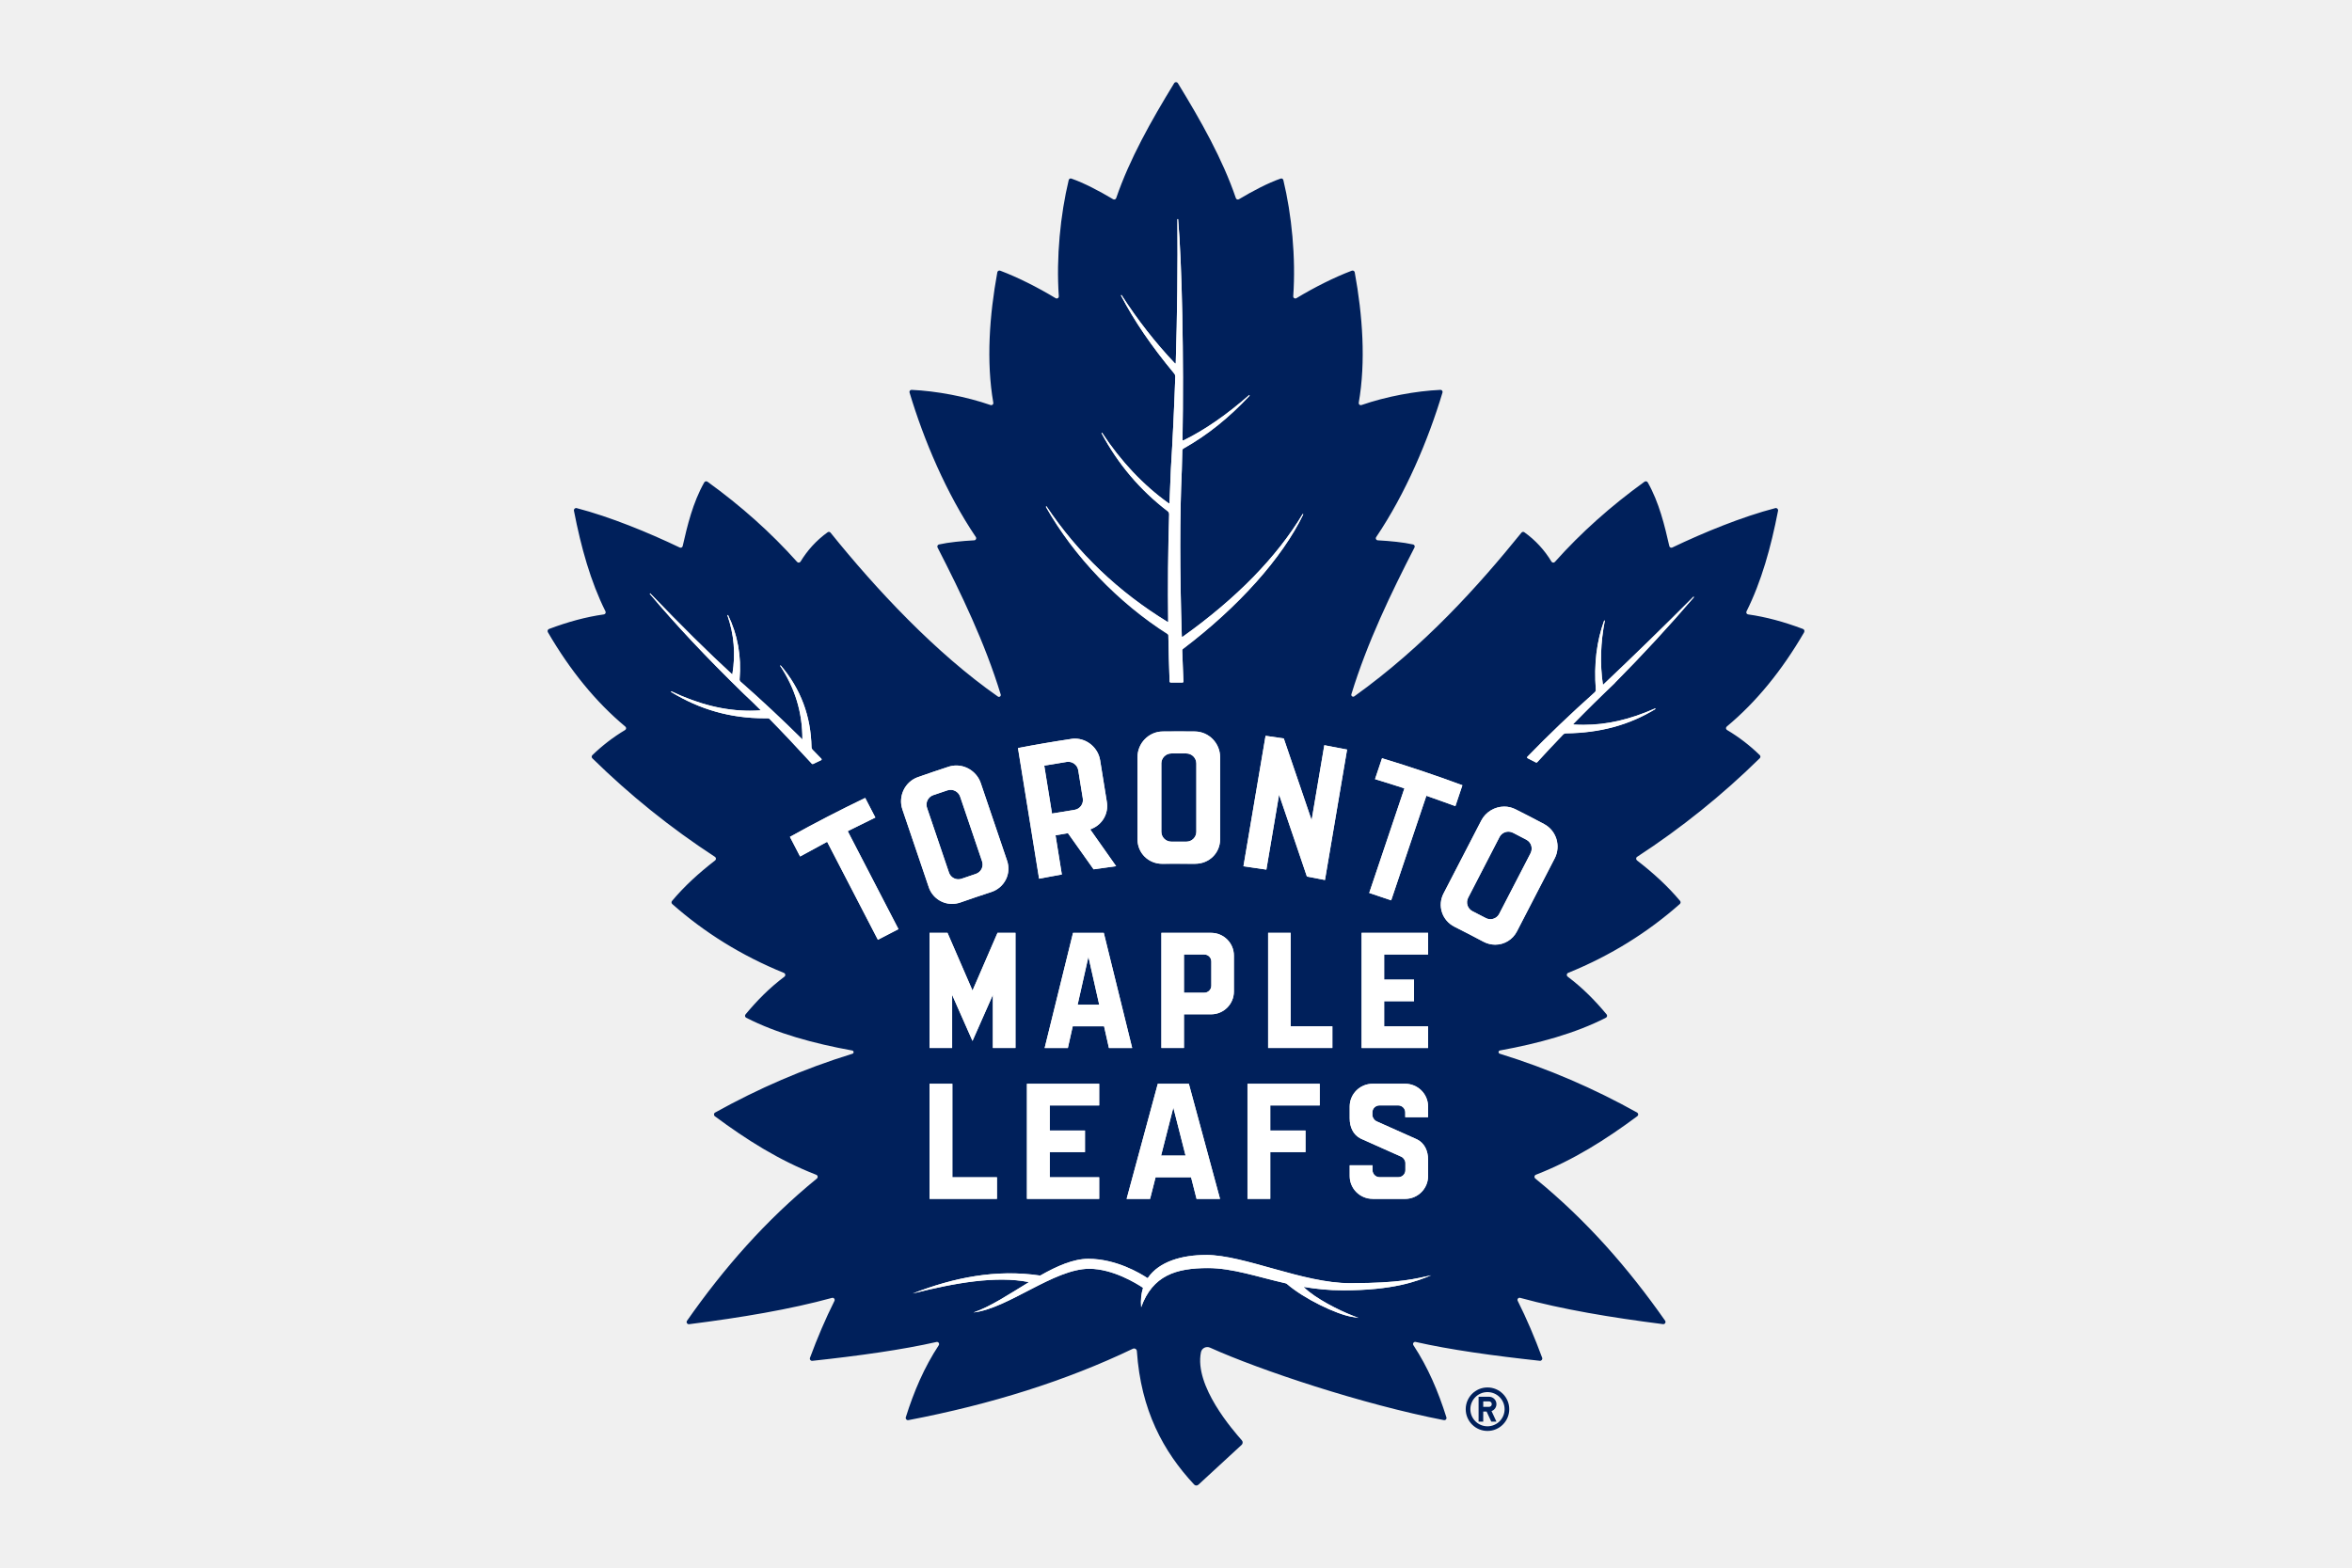
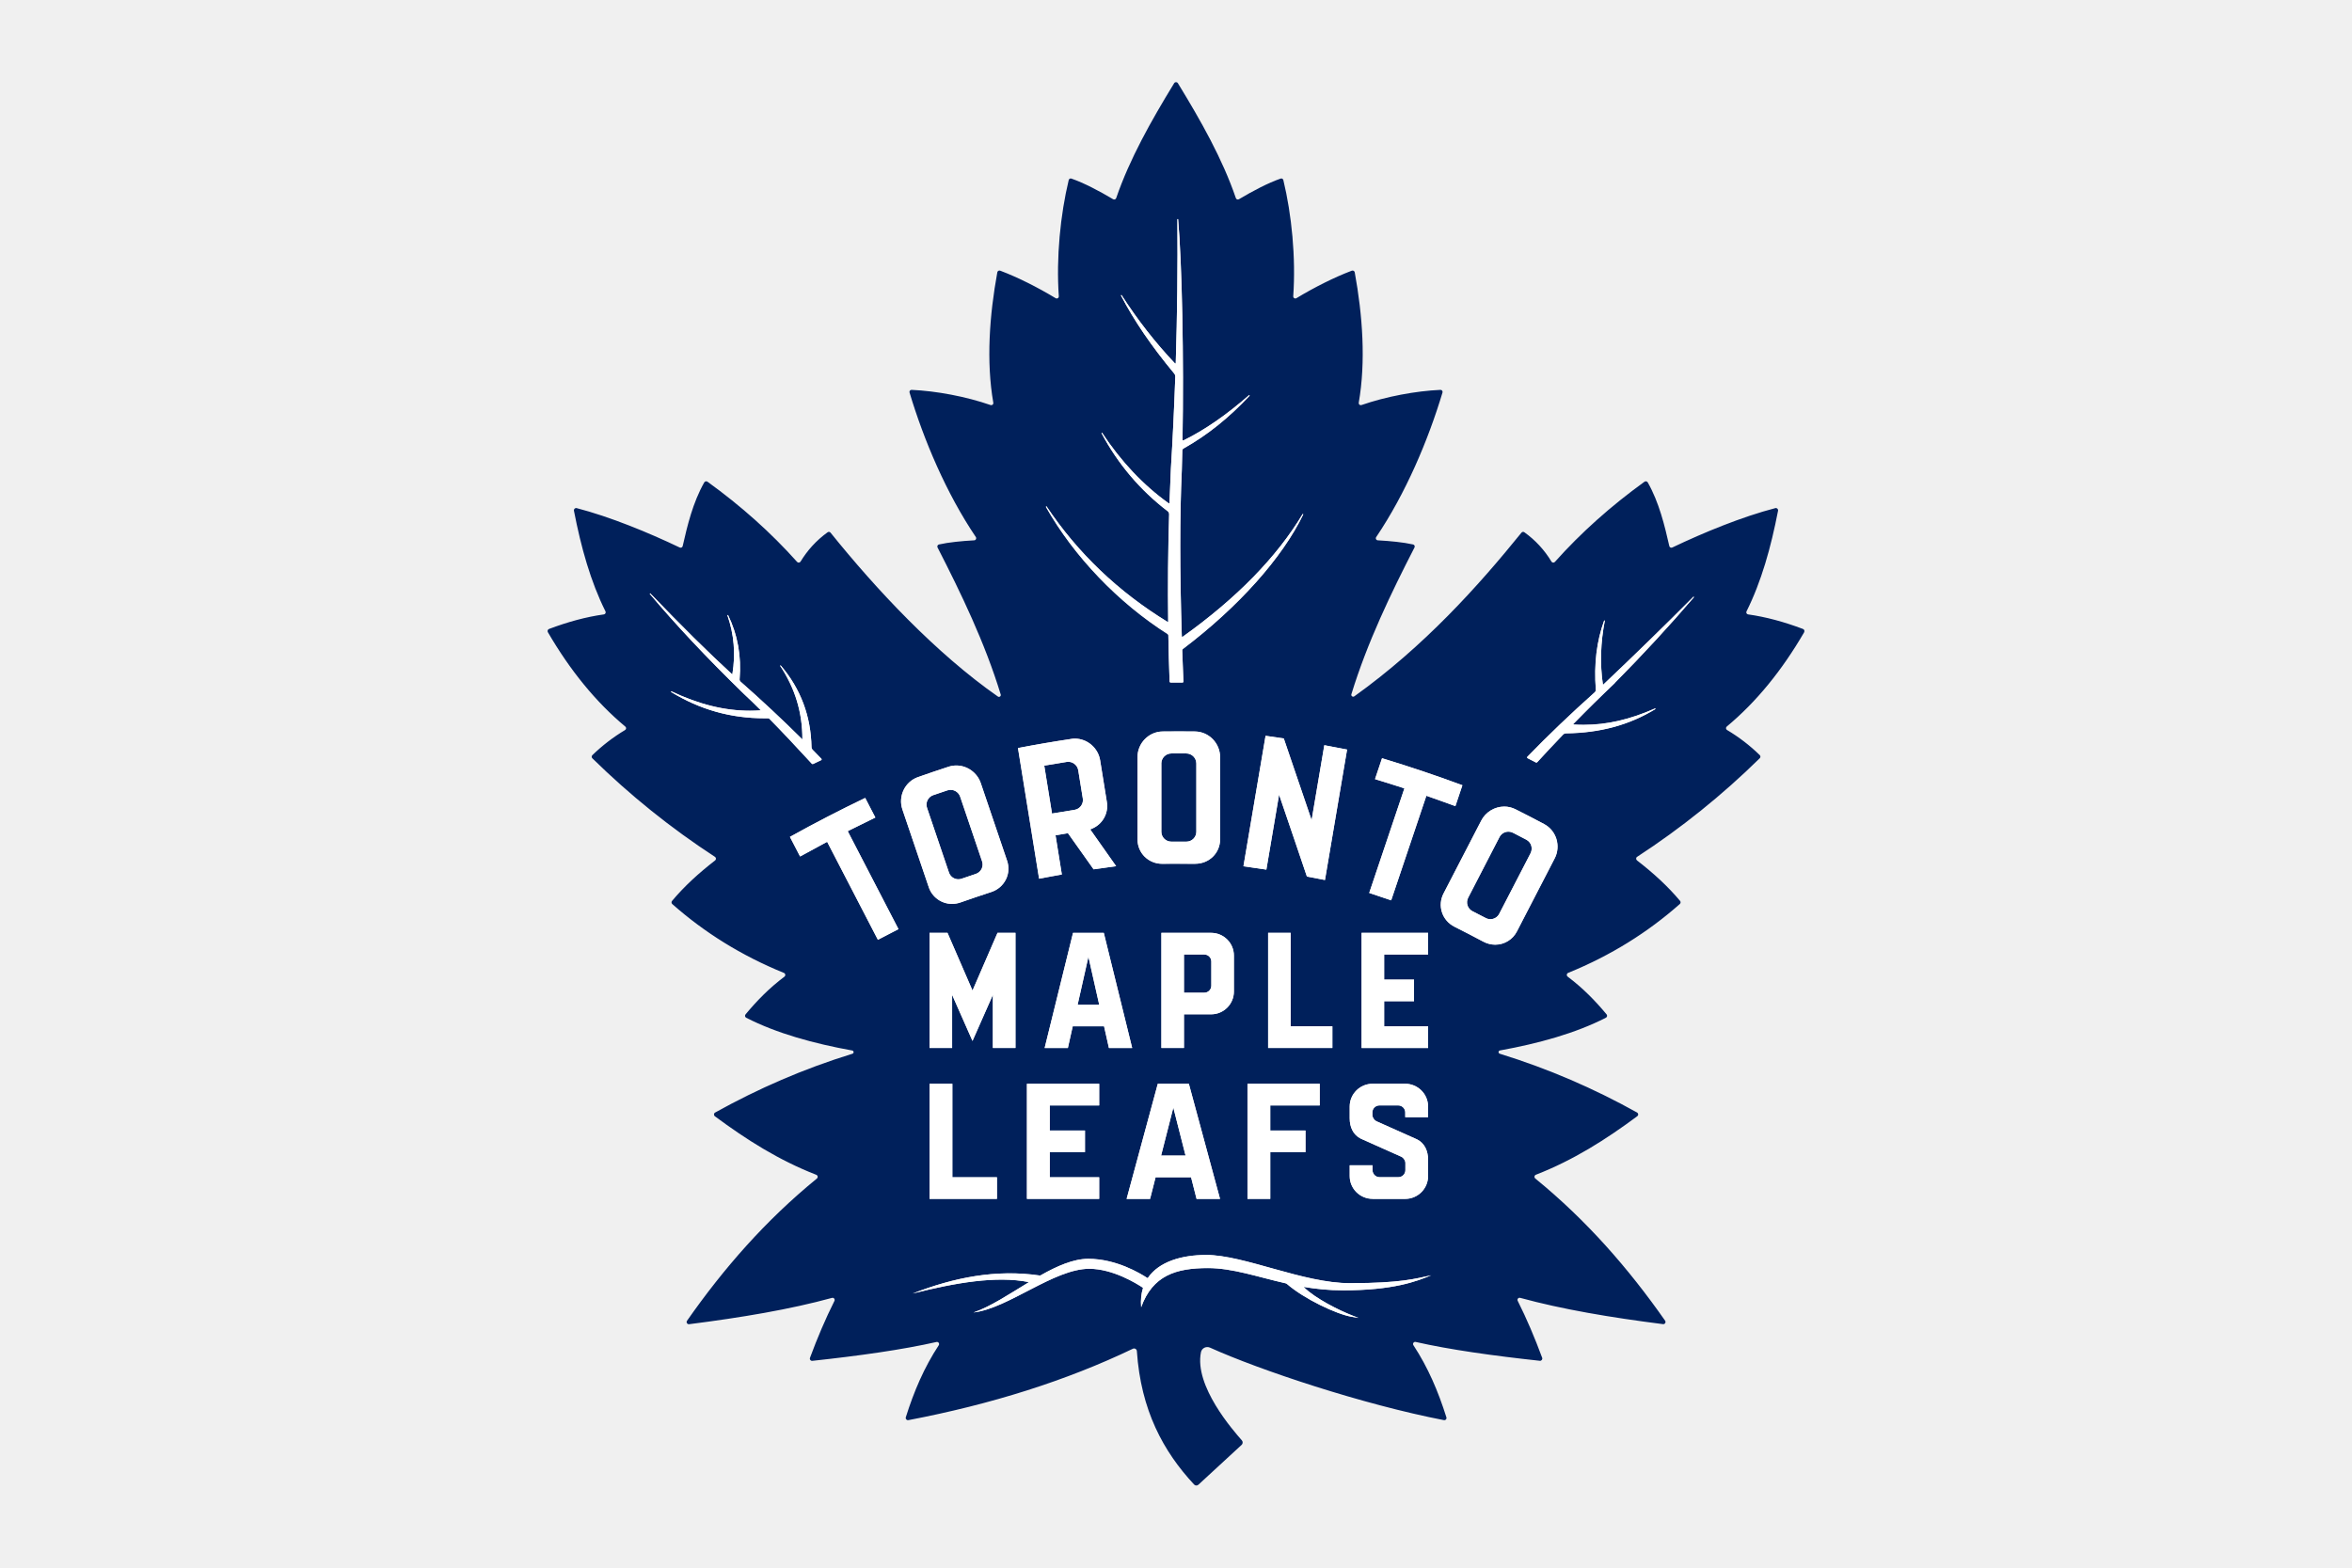
<svg xmlns="http://www.w3.org/2000/svg" viewBox="0 0 960 640">
  <path fill="#00205b" d="M491.56 389.67h-8.312v15.596h8.312a2.866 2.866 0 0 0 2.859-2.858v-9.88a2.866 2.866 0 0 0-2.859-2.857M430.105 332.007c2.818-.49 5.657-.96 8.476-1.388a3.92 3.92 0 0 0 2.655-1.633 4 4 0 0 0 .715-3.021l-1.859-11.512c-.347-2.184-2.451-3.756-4.677-3.41q-4.259.675-8.517 1.41l-.694.122 3.166 19.555.715-.123zM478.101 343.6h6.127c2.246 0 4.064-1.815 4.064-4.04v-27.862c0-2.246-1.838-4.103-4.085-4.103h-6.127c-2.246 0-4.084 1.857-4.084 4.103v27.862c0 2.225 1.817 4.04 4.084 4.04zM478.917 452.19l-5.003 19.576h9.987zM439.847 410.164h8.803l-4.412-19.575zM622.986 342.785c-1.818-.94-3.615-1.878-5.433-2.817a4.16 4.16 0 0 0-1.859-.45 4.1 4.1 0 0 0-3.655 2.226l-12.786 24.759a4.1 4.1 0 0 0-.265 3.103c.327 1.04 1.062 1.877 2.022 2.388 1.817.918 3.615 1.857 5.432 2.796.593.306 1.246.47 1.9.47 1.511 0 2.9-.837 3.594-2.184l12.806-24.76c1.042-2 .266-4.47-1.736-5.511z" />
  <path fill="#00205b" d="M736.377 258.096a.925.925 0 0 0-.469-1.327c-7.72-2.898-15.012-4.898-22.385-5.94-.592-.081-.939-.714-.653-1.245 6.045-12.104 9.946-26.025 12.867-41.09.122-.652-.47-1.223-1.103-1.06-13.582 3.53-29.124 9.9-42.073 16.085a.852.852 0 0 1-1.205-.572c-1.899-8.37-4.166-17.82-8.802-26.005-.266-.47-.899-.592-1.328-.285-13.684 9.899-25.917 20.779-36.578 32.74a.875.875 0 0 1-1.41-.143 40 40 0 0 0-11.049-11.961.867.867 0 0 0-1.184.163c-17.565 21.718-39.683 46.396-68.236 66.828-.592.429-1.409-.163-1.184-.857 6.474-21.187 16.237-41.375 25.754-59.908.265-.511 0-1.123-.572-1.246-4.003-.898-9.334-1.408-14.399-1.694a.84.84 0 0 1-.653-1.327c12.029-17.82 21.22-39.517 27.061-59.01.164-.551-.265-1.123-.837-1.082-10.049.449-22.201 2.715-32.249 6.205a.842.842 0 0 1-1.103-.94c2.941-16.838 1.573-35.74-1.634-53.253a.887.887 0 0 0-1.164-.674c-7.087 2.674-15.236 6.757-22.629 11.227a.86.86 0 0 1-1.307-.796c1.102-15.84-.634-33.353-4.044-47.437a.84.84 0 0 0-1.083-.592c-5.167 1.796-11.233 4.98-17.033 8.43-.49.285-1.103.06-1.266-.47-5.453-15.962-14.215-31.475-23.651-46.886a.9.9 0 0 0-1.532 0c-9.435 15.411-18.177 30.945-23.65 46.886a.865.865 0 0 1-1.266.47c-5.801-3.45-11.867-6.634-17.034-8.43a.84.84 0 0 0-1.082.592c-3.391 14.104-5.147 31.597-4.044 47.437a.855.855 0 0 1-1.307.796c-7.394-4.47-15.522-8.553-22.63-11.227a.876.876 0 0 0-1.164.674c-3.206 17.513-4.575 36.394-1.634 53.254a.84.84 0 0 1-1.102.939c-10.049-3.49-22.201-5.756-32.249-6.205-.572-.02-1.021.53-.838 1.082 5.841 19.493 15.032 41.19 27.062 59.01.367.552 0 1.307-.654 1.327-5.065.286-10.396.796-14.399 1.694a.862.862 0 0 0-.571 1.246c9.517 18.574 19.3 38.782 25.774 60.01.204.674-.572 1.245-1.144.837-25.284-17.676-49.547-43.6-68.317-66.91a.867.867 0 0 0-1.184-.163c-4.718 3.388-8.292 7.45-11.049 11.96-.307.512-1.021.593-1.41.144-10.661-11.941-22.874-22.841-36.578-32.74-.429-.307-1.062-.184-1.328.285-4.636 8.186-6.903 17.636-8.802 26.005a.847.847 0 0 1-1.205.572c-12.928-6.185-28.491-12.554-42.073-16.085-.633-.163-1.225.408-1.103 1.06 2.921 15.065 6.822 28.986 12.867 41.09a.863.863 0 0 1-.653 1.246c-7.373 1.04-14.665 3.04-22.385 5.939a.925.925 0 0 0-.469 1.327c9.088 15.615 19.565 28.495 31.615 38.538a.85.85 0 0 1-.122 1.408 73 73 0 0 0-13.337 10.247.887.887 0 0 0 0 1.286 323 323 0 0 0 50.038 40.23.898.898 0 0 1 .061 1.47c-6.678 5.165-12.54 10.513-17.585 16.535a.92.92 0 0 0 .103 1.265c13.112 11.594 28.123 21.004 45.565 28.107.653.265.755 1.123.204 1.55-6.209 4.655-11.233 9.82-15.869 15.392-.368.449-.225 1.123.286 1.368 12.458 6.388 27.572 10.532 43.257 13.369.715.123.776 1.123.082 1.327-20.036 6.185-38.417 14.207-56.043 24.004-.572.306-.613 1.123-.102 1.51 12.908 9.574 26.081 17.943 41.399 23.903a.9.9 0 0 1 .245 1.53c-20.934 17.065-38.049 36.68-52.999 58.052-.45.633.081 1.51.857 1.408 21.343-2.714 41.195-6.041 58.31-10.736.735-.204 1.327.55 1 1.225-3.655 7.307-6.964 15.084-9.987 23.249a.924.924 0 0 0 .96 1.224c19.239-2.082 36.722-4.531 50.671-7.695.776-.184 1.369.674.919 1.347-5.902 8.98-10.089 18.718-13.438 29.393-.205.653.367 1.286 1.041 1.164 33.72-6.43 64.416-16.085 91.641-29.148a1.142 1.142 0 0 1 1.634.959c1.634 24.168 10.804 40.987 23.364 54.479.47.51 1.246.53 1.757.06l17.625-16.246a1.32 1.32 0 0 0 .102-1.858c-3.492-3.98-19.524-22.167-16.686-36.006.348-1.654 2.165-2.531 3.697-1.837 20.322 9.185 62.415 23.208 95.48 29.597a.888.888 0 0 0 1.001-1.143c-3.37-10.696-7.536-20.433-13.459-29.434-.449-.674.143-1.531.919-1.347 13.949 3.163 31.432 5.613 50.671 7.695.674.082 1.185-.592.96-1.225-3.023-8.165-6.311-15.941-9.987-23.25-.347-.672.265-1.407 1.001-1.224 17.115 4.695 36.966 8.022 58.309 10.737.776.102 1.307-.776.858-1.408-14.95-21.351-32.065-40.987-53-58.052a.894.894 0 0 1 .246-1.53c15.317-5.961 28.49-14.33 41.398-23.903a.898.898 0 0 0-.102-1.51c-17.605-9.798-36.007-17.8-56.042-24.004-.695-.225-.633-1.205.081-1.327 15.686-2.837 30.799-6.981 43.258-13.37a.89.89 0 0 0 .265-1.367c-4.636-5.573-9.681-10.737-15.869-15.391a.892.892 0 0 1 .204-1.551c17.442-7.104 32.453-16.513 45.565-28.107a.92.92 0 0 0 .102-1.266c-5.044-6.021-10.906-11.37-17.584-16.533-.49-.388-.47-1.143.061-1.47a322 322 0 0 0 50.038-40.232.89.89 0 0 0 0-1.286 71.2 71.2 0 0 0-13.337-10.246.852.852 0 0 1-.122-1.41c12.07-10.041 22.547-22.921 31.615-38.536zm-163.838 63.542a599 599 0 0 0-11.314-3.552l2.859-8.532a567 567 0 0 1 32.8 11.023l-2.859 8.532a559 559 0 0 0-11.172-4.001l-.674-.224-14.358 42.68a750 750 0 0 0-8.965-3.02l14.357-42.681zm-16.788 59.194h27.143v8.839h-17.932v10.246h12.193v8.839h-12.193v10.246h17.932v8.839h-27.143zm-4.861 94.915h9.314v2c0 1.572 1.286 2.858 2.879 2.858h7.639c1.593 0 2.9-1.286 2.9-2.857v-2.92c0-1.061-.756-2.102-1.552-2.53-.225-.123-16.686-7.451-16.686-7.451-3.146-1.592-4.494-4.776-4.494-8.267v-4.837c0-5.123 4.208-9.287 9.375-9.287H573.5c5.188 0 9.375 4.164 9.375 9.287v4.368h-9.313v-1.96c0-1.571-1.287-2.857-2.88-2.857h-7.639c-1.593 0-2.9 1.286-2.9 2.857v1.04c0 1.063.756 2.104 1.552 2.533.225.122 16.686 7.45 16.686 7.45 3.146 1.592 4.494 4.776 4.494 8.267v6.736c0 5.123-4.208 9.287-9.375 9.287h-13.234c-5.188 0-9.375-4.164-9.375-9.287zm-15.542-140.902 5.188-30.618a566 566 0 0 1 9.292 1.776l-9.027 53.254c-2.45-.49-4.902-.96-7.373-1.43a4190 4190 0 0 0-10.457-30.78l-.898-2.633-5.188 30.597a511 511 0 0 0-9.354-1.367l9.027-53.255c2.472.347 4.963.694 7.434 1.082a5297 5297 0 0 1 10.457 30.7zm-2.492 126.675v8.838h-14.378v19.085h-9.313v-46.987h29.492v8.838h-20.179v10.247h14.378zm-15.256-33.7v-46.988h9.211v38.15h17.013v8.838zm-90.477-221.1c12.724 19.085 29.369 34.985 49.487 47.253a.22.22 0 0 0 .163-.02s.041-.041.041-.082a1047 1047 0 0 1 .388-43.885c0-.49-.204-.96-.613-1.266-11.212-8.553-20.28-19.27-27-31.863l.245-.143c7.557 11.594 16.972 21.555 27.184 28.8.123.083.327 0 .327-.162.184-5.327.368-9.736.572-13.921a1508 1508 0 0 0 1.797-37.64 1.96 1.96 0 0 0-.429-1.244c-9.272-11.166-16.4-21.596-21.771-31.924l.245-.143c6.494 10.104 13.826 19.513 21.833 27.944a.3.3 0 0 0 .122.06c.082 0 .184-.06.184-.163.613-19.738.837-39.517.674-58.806h.286c1.613 18.167 2.389 56.929 1.797 90.118 0 .06.021.143.082.184.081.082.204.102.286.04 8.68-4.265 17.462-10.328 26.857-18.533l.204.204c-8.517 9.124-17.381 16.207-27.061 21.636a.9.9 0 0 0-.45.735 711 711 0 0 1-.204 8.104c-.858 18.738-.858 40.925 0 67.828 0 .184.225.266.347.184 21.997-15.697 38.478-32.577 48.997-50.152l.245.143c-8.558 17.779-26.469 37.803-49.14 54.969a.73.73 0 0 0-.285.592c.143 4.184.306 8.45.49 12.676a.5.5 0 0 1-.123.326.42.42 0 0 1-.306.123h-4.779a.48.48 0 0 1-.429-.43 984 984 0 0 1-.51-18.88.56.56 0 0 0-.246-.45c-20.178-12.797-38.315-31.74-49.752-51.967l.245-.143zm15.726 254.8v8.838h-14.378v10.247h20.179v8.838h-29.492v-46.987h29.492v8.838h-20.179v10.247h14.378zm-5.003-42.518-1.981 8.839h-9.477l11.58-46.988h12.561l11.58 46.988h-9.477l-1.981-8.84zm34.72 23.454h12.683l12.724 46.987h-9.579l-2.246-8.838h-14.481l-2.246 8.838h-9.579zm-8.292-99.835v-33.516c0-5.715 4.595-10.43 10.252-10.491 2.206-.021 4.412-.041 6.597-.041s4.412 0 6.618.04c5.657.062 10.252 4.777 10.252 10.492v33.516c0 5.614-4.452 10.023-10.232 10.002-7.25-.081-12.295 0-13.377 0-5.678 0-10.11-4.388-10.11-10.022zm30.063 71.462h-11.09v13.737h-9.211v-46.988h20.301c5.127 0 9.293 4.144 9.293 9.267v14.697c0 5.123-4.166 9.287-9.293 9.287m-57.124-112.408a10 10 0 0 1 1.511-.122c5.045 0 9.476 3.796 10.293 8.818l2.758 17.105c.735 4.552-1.736 8.98-5.985 10.798l-.816.347.51.714c3.35 4.756 6.699 9.512 10.069 14.288-3.043.409-6.127.837-9.191 1.286-3.41-4.817-6.821-9.614-10.211-14.39l-.266-.367-.429.08c-1.307.226-2.614.43-3.942.675l-.694.122 2.573 16.003a369 369 0 0 0-9.292 1.715l-8.619-53.336a519 519 0 0 1 21.71-3.715zm-30.289 178.93v8.838h-27.51v-46.987h9.313v38.149h18.218zm-1.674-52.785v-21.677l-8.313 18.799-8.312-18.8v21.678h-9.211v-46.988h7.332l10.212 23.556 10.211-23.556h7.333v46.988zm-91.192-134.35a.8.8 0 0 0-.572-.225h-1.409c-13.847 0-26.346-3.531-38.212-10.777l.143-.245c11.233 5.348 21.73 7.94 32.105 7.94 1.491 0 2.982-.061 4.453-.163a265 265 0 0 0-7.189-6.961c-15.114-14.737-27.593-28.025-38.172-40.62l.204-.183c12.581 13.125 23.487 23.943 33.393 33.026l.143-.04c1.348-8.35.674-16.228-2.043-24.045l.266-.103c3.921 8.063 5.514 16.88 4.718 26.23-.041.367.122.734.388.979a575 575 0 0 1 25.203 23.556c.02 0 .04 0 .04-.021 0-10.961-2.961-20.78-9.088-30.005l.225-.163c8.128 9.49 12.356 20.738 12.58 33.414 0 .367.143.714.409.979 1.225 1.266 2.451 2.51 3.615 3.715a.38.38 0 0 1 .102.327.35.35 0 0 1-.204.265l-3.268 1.552s-.123.04-.184.04a.49.49 0 0 1-.327-.142c-6.617-7.206-12.274-13.207-17.298-18.31zm44.258 90.179-20.709-39.987-.633.327a719 719 0 0 0-10.417 5.654l-4.146-8.001c10.028-5.593 20.363-10.921 30.718-15.901l4.146 8a644 644 0 0 0-10.641 5.247l-.633.327L366.71 379.3c-2.798 1.429-5.637 2.878-8.394 4.348m16.359-66.4a637 637 0 0 1 12.52-4.245 10.2 10.2 0 0 1 3.145-.49c4.432 0 8.517 2.939 9.947 7.144l10.763 31.74a9.83 9.83 0 0 1-.511 7.675c-1.225 2.429-3.329 4.246-5.984 5.103a650 650 0 0 0-12.54 4.246 10.6 10.6 0 0 1-3.451.592 10.02 10.02 0 0 1-9.477-6.797l-10.763-31.741c-1.838-5.41 1.001-11.35 6.351-13.226M547.99 526.778c-5.596 0-10.804-.551-15.685-1.368-.082 0-.143.082-.082.143 4.779 4.654 14.317 9.389 19.689 11.492l2.552 1-2.695-.45c-6.291-1.06-19.444-7.286-26.612-13.512a.55.55 0 0 0-.307-.143c-11.723-2.674-21.771-6.246-31.82-6.246-13.05 0-22.568 3-27.265 15.983-.245-2.92.02-5.491.735-7.757.02-.102 0-.183-.082-.245-2.553-1.694-12.233-7.695-21.833-7.695-14.398 0-32.984 16.187-47.239 17.84 6.903-2.347 14.643-7.532 22.445-12.267.062-.041.061-.143-.02-.164-13.153-2.572-29.717.266-47.26 4.695 16.808-6.532 33.984-10.002 51.896-7.348.082 0 .184 0 .265-.041 6.74-3.817 13.419-6.777 19.525-6.777 11.376 0 21.139 5.899 24.1 7.838.082.062.164.02.225-.061 4.534-6.654 13.868-9.348 23.712-9.348 15.563 0 39.581 11.532 58.697 11.532 20.975 0 26.939-1.898 33.209-3.225-5.902 2.429-15.297 6.144-36.191 6.144zm86.576-176.317-15.4 29.78a9.92 9.92 0 0 1-8.863 5.409c-1.655 0-3.329-.428-4.82-1.224a540 540 0 0 0-11.764-6.083c-2.472-1.245-4.31-3.347-5.147-5.94a9.9 9.9 0 0 1 .653-7.654l15.4-29.781c1.777-3.45 5.453-5.695 9.374-5.695 1.593 0 3.125.368 4.555 1.082a532 532 0 0 1 11.743 6.062c5.004 2.654 6.924 8.94 4.289 14.023zm7.679-54.704c1.368.082 2.757.122 4.126.122 9.558 0 18.83-2.122 29.226-6.715l.122.245c-10.661 6.51-22.609 9.777-36.537 9.94-.429 0-.858.184-1.165.49a570 570 0 0 0-10.559 11.268.52.52 0 0 1-.388.163c-.081 0-.163 0-.224-.061l-3.329-1.715c-.102-.061-.184-.143-.205-.265 0-.123 0-.225.103-.306 8.434-8.716 17.707-17.575 27.51-26.332.286-.265.449-.653.429-1.061-.796-10.492.327-19.738 3.41-28.25l.266.082c-1.736 8.777-2.022 17.758-.796 26.004 0 .06.06.102.122.102.02 0 .062 0 .082-.041 12.949-12.267 24.978-23.983 36.783-35.863l.204.184c-9.967 11.634-20.832 23.412-32.31 35.006a684 684 0 0 0-16.972 16.738c-.041.04-.041.102-.02.122 0 0 .04.082.102.082z" />
  <path fill="#00205b" d="M391.157 358.95c.449 0 .899-.081 1.328-.224 1.919-.674 3.86-1.327 5.78-1.96a4.12 4.12 0 0 0 2.369-2.041c.49-.98.551-2.061.204-3.102l-8.946-26.393a4.11 4.11 0 0 0-3.901-2.796c-.428 0-.878.06-1.286.204-1.94.653-3.881 1.306-5.801 1.959a4.1 4.1 0 0 0-2.532 5.205l8.945 26.393a4.04 4.04 0 0 0 3.84 2.755" />
  <path fill="#fff" d="M476.63 258.85a.56.56 0 0 1 .245.45 984 984 0 0 0 .511 18.88c0 .226.184.41.429.41h4.779v.02a.42.42 0 0 0 .306-.122.46.46 0 0 0 .123-.327 1361 1361 0 0 1-.49-12.676c0-.224.102-.45.286-.592 22.67-17.166 40.581-37.19 49.139-54.97l-.245-.141c-10.518 17.574-27 34.455-48.997 50.15-.122.083-.347 0-.347-.182-.837-26.903-.837-49.091 0-67.83.082-2.53.143-5.163.205-8.102 0-.306.183-.592.449-.735 9.68-5.43 18.544-12.513 27.06-21.637l-.203-.204c-9.375 8.206-18.157 14.268-26.857 18.534-.102.04-.225.02-.286-.041a.3.3 0 0 1-.082-.183c.572-33.21-.204-71.952-1.797-90.14h-.286c.163 19.31-.061 39.09-.674 58.828 0 .102-.102.163-.184.163 0 0-.081 0-.122-.061-7.986-8.43-15.338-17.84-21.833-27.944l-.245.143c5.37 10.329 12.499 20.779 21.77 31.924.287.347.45.796.43 1.245-.45 12.799-1.041 25.454-1.797 37.64a975 975 0 0 0-.572 13.92c0 .184-.204.245-.327.164-10.211-7.246-19.606-17.207-27.183-28.801l-.246.143c6.72 12.594 15.788 23.31 27 31.862.388.307.613.776.613 1.266a983 983 0 0 0-.388 43.885c0 .04 0 .082-.041.082-.041.04-.102.04-.163.02-20.097-12.267-36.742-28.147-49.487-47.253l-.245.143c11.438 20.228 29.574 39.17 49.752 51.968zM331.684 311.922s.122 0 .184-.041l3.267-1.551c.102-.061.184-.143.205-.265s0-.245-.103-.327c-1.164-1.204-2.369-2.47-3.614-3.715a1.37 1.37 0 0 1-.409-.98c-.225-12.675-4.452-23.922-12.581-33.414l-.225.164c6.128 9.226 9.109 19.044 9.089 30.005 0 .02-.02.04-.041.02a574 574 0 0 0-25.203-23.555 1.13 1.13 0 0 1-.388-.98c.797-9.348-.796-18.166-4.718-26.23l-.265.103c2.737 7.838 3.411 15.697 2.042 24.045l-.143.04c-9.885-9.103-20.811-19.9-33.392-33.025l-.204.184c10.579 12.594 23.058 25.882 38.171 40.619a265 265 0 0 1 7.189 6.96 64 64 0 0 1-4.452.164c-10.375 0-20.893-2.593-32.106-7.94l-.143.245c11.866 7.246 24.365 10.777 38.213 10.777h1.409c.225 0 .408.082.572.224 5.024 5.103 10.681 11.084 17.299 18.31a.4.4 0 0 0 .326.143zM659.115 278.814c11.478-11.594 22.343-23.371 32.31-35.006l-.204-.184a1742 1742 0 0 1-36.783 35.864.16.16 0 0 1-.082.04c-.041 0-.102-.02-.122-.102-1.226-8.246-.96-17.227.796-26.004l-.265-.082c-3.084 8.512-4.208 17.758-3.41 28.25.02.388-.124.796-.43 1.06-9.824 8.758-19.076 17.617-27.51 26.333a.36.36 0 0 0-.103.306c0 .122.082.204.205.265l3.329 1.715s.163.06.224.06a.56.56 0 0 0 .388-.162c3.105-3.41 6.577-7.104 10.559-11.268a1.64 1.64 0 0 1 1.164-.49c13.929-.163 25.877-3.408 36.538-9.94l-.122-.245c-10.375 4.572-19.668 6.716-29.226 6.716-1.369 0-2.758-.041-4.126-.123-.061 0-.102-.061-.102-.082 0-.02-.021-.081.02-.122a595 595 0 0 1 16.972-16.738zM492.254 512.325c-9.844 0-19.177 2.694-23.711 9.349-.062.08-.143.102-.225.06-2.962-1.938-12.724-7.837-24.1-7.837-6.127 0-12.785 2.96-19.525 6.777a.4.4 0 0 1-.265.04c-17.912-2.633-35.088.837-51.897 7.349 17.565-4.45 34.108-7.267 47.26-4.695.082 0 .103.122.021.163-7.802 4.736-15.543 9.92-22.446 12.268 14.236-1.654 32.821-17.84 47.24-17.84 9.599 0 19.28 5.98 21.833 7.695.082.06.102.143.082.245-.695 2.266-.981 4.838-.736 7.756 4.698-12.981 14.215-15.982 27.266-15.982 10.028 0 20.076 3.572 31.82 6.246.102.02.204.082.306.143 7.169 6.226 20.342 12.472 26.612 13.513l2.696.449-2.553-1.001c-5.371-2.102-14.91-6.838-19.688-11.491-.062-.062 0-.143.081-.143 4.882.816 10.069 1.367 15.686 1.367 20.873 0 30.268-3.715 36.19-6.144-6.27 1.327-12.254 3.225-33.208 3.225-19.117 0-43.115-11.532-58.698-11.532zM346.654 339.008a644 644 0 0 1 10.641-5.246l-4.146-8.001c-10.355 4.98-20.689 10.308-30.717 15.9l4.146 8.002a719 719 0 0 1 10.416-5.654l.633-.327 20.71 39.987a647 647 0 0 1 8.394-4.348l-20.71-39.986zM388.584 369.014c1.164 0 2.328-.205 3.451-.592a475 475 0 0 1 12.54-4.246c2.635-.857 4.759-2.674 5.985-5.103 1.205-2.388 1.368-5.103.51-7.675l-10.763-31.74c-1.43-4.205-5.514-7.144-9.946-7.144-1.062 0-2.124.163-3.146.49a565 565 0 0 0-12.519 4.245c-5.331 1.878-8.19 7.818-6.352 13.227l10.763 31.74a10 10 0 0 0 9.477 6.798m-7.659-44.396c1.94-.674 3.86-1.327 5.8-1.96a4.13 4.13 0 0 1 5.188 2.593l8.945 26.392a4 4 0 0 1-.204 3.103 4.04 4.04 0 0 1-2.369 2.04c-1.94.654-3.86 1.307-5.78 1.96a4.042 4.042 0 0 1-5.167-2.531l-8.946-26.392a4.1 4.1 0 0 1 2.533-5.205M487.782 352.643c5.8 0 10.232-4.388 10.232-10.002v-33.516c0-5.715-4.596-10.41-10.253-10.491-2.206-.021-4.411-.041-6.617-.041s-4.412 0-6.597.04c-5.657.062-10.253 4.777-10.253 10.492v33.516c0 5.614 4.453 10.023 10.11 10.023 1.083 0 6.127-.082 13.378 0zm-13.766-40.946c0-2.245 1.838-4.103 4.085-4.103h6.127c2.246 0 4.085 1.858 4.085 4.103v27.862c0 2.225-1.818 4.042-4.065 4.042h-6.127c-2.267 0-4.085-1.817-4.085-4.042v-27.862zM471.667 480.605h14.48l2.247 8.838h9.579l-12.724-46.988h-12.683l-12.724 46.988h9.578zm7.25-28.413 4.984 19.574h-9.987l4.983-19.574zM503.63 404.796v-14.697c0-5.123-4.167-9.267-9.293-9.267h-20.301v46.988h9.211v-13.737h11.09c5.126 0 9.293-4.164 9.293-9.287m-9.211-2.39a2.867 2.867 0 0 1-2.859 2.859h-8.313V389.67h8.313a2.867 2.867 0 0 1 2.859 2.858zM379.394 442.455v46.968h27.531v-8.818h-18.218v-38.15zM414.461 380.832h-7.332l-10.192 23.555-10.211-23.555h-7.332v46.988h9.231v-21.677l8.312 18.819 8.313-18.82v21.678h9.211zM433.414 357.012l-2.574-16.003.695-.123c1.307-.224 2.614-.45 3.941-.673l.429-.082.266.367c3.41 4.777 6.801 9.574 10.211 14.39 3.064-.448 6.148-.897 9.191-1.285a4072 4072 0 0 0-10.069-14.288l-.51-.715.817-.347c4.248-1.817 6.719-6.246 5.984-10.798l-2.757-17.105c-.817-5.021-5.229-8.818-10.294-8.818-.511 0-1.021.04-1.511.123a519 519 0 0 0-21.711 3.715l8.619 53.336a738 738 0 0 1 9.293-1.715zm-6.495-44.56c2.839-.49 5.657-.96 8.516-1.408 2.227-.347 4.33 1.225 4.677 3.409l1.859 11.512a3.97 3.97 0 0 1-.715 3.02 4.12 4.12 0 0 1-2.655 1.634c-2.839.449-5.657.898-8.476 1.388l-.715.123-3.165-19.555.694-.122zM452.632 427.82h9.477l-11.58-46.988h-12.561l-11.58 46.988h9.477l1.981-8.838h12.785l1.981 8.838zm-12.785-17.656 4.412-19.575 4.411 19.575zM538.657 451.273v-8.818h-29.471v46.968h9.292v-19.065h14.378v-8.838h-14.378v-10.247zM516.558 300.39l-9.027 53.254c3.105.429 6.229.898 9.354 1.368l5.188-30.598.898 2.634a5389 5389 0 0 1 10.457 30.78c2.451.45 4.922.939 7.373 1.429l9.027-53.254a546 546 0 0 0-9.292-1.776l-5.188 30.618-.898-2.674a5452 5452 0 0 0-10.457-30.7 906 906 0 0 0-7.435-1.081M560.285 489.423h13.235c5.187 0 9.374-4.164 9.374-9.287V473.4c0-3.49-1.348-6.674-4.493-8.267 0 0-16.462-7.327-16.686-7.45-.776-.43-1.553-1.47-1.553-2.531v-1.041c0-1.572 1.287-2.858 2.901-2.858h7.638c1.593 0 2.88 1.286 2.88 2.858v1.96h9.313v-4.37c0-5.122-4.207-9.286-9.374-9.286h-13.235c-5.188 0-9.374 4.164-9.374 9.287v4.838c0 3.49 1.348 6.675 4.493 8.267 0 0 16.461 7.328 16.686 7.45.776.429 1.552 1.47 1.552 2.53v2.92c0 1.572-1.287 2.858-2.9 2.858h-7.639a2.87 2.87 0 0 1-2.879-2.858v-2h-9.313v4.388c0 5.124 4.207 9.288 9.374 9.288zM582.894 419.002h-17.932v-10.267h12.193v-8.818h-12.193V389.67h17.932v-8.838h-27.143v46.988h27.143zM543.824 419.002h-17.013v-38.17H517.6v46.988h26.224zM567.842 367.545l14.358-42.682.674.225a608 608 0 0 1 11.171 4l2.86-8.531a583 583 0 0 0-32.801-11.023l-2.859 8.532a599 599 0 0 1 11.315 3.552l.674.225-14.358 42.68a508 508 0 0 1 8.966 3.022M448.65 451.273v-8.818h-29.492v46.968h29.492v-8.818h-20.179v-10.247h14.379v-8.838h-14.379v-10.247zM630.257 336.436a534 534 0 0 0-11.744-6.062 10.1 10.1 0 0 0-4.555-1.082c-3.9 0-7.577 2.225-9.374 5.695l-15.399 29.78c-1.246 2.409-1.471 5.124-.654 7.655.837 2.592 2.676 4.695 5.147 5.94a497 497 0 0 1 11.764 6.083 10.3 10.3 0 0 0 4.82 1.224 9.96 9.96 0 0 0 8.864-5.41l15.399-29.78c2.635-5.082.694-11.37-4.289-14.022zm-5.535 11.88-12.806 24.759a4.04 4.04 0 0 1-3.594 2.184 4.15 4.15 0 0 1-1.9-.47 440 440 0 0 0-5.433-2.795 3.98 3.98 0 0 1-2.021-2.39 4 4 0 0 1 .265-3.101l12.785-24.76a4.11 4.11 0 0 1 3.656-2.225c.633 0 1.287.164 1.859.449 1.817.919 3.635 1.858 5.432 2.817a4.085 4.085 0 0 1 1.736 5.51z" />
-   <path fill="#00205b" d="M598.253 575.295c0 4.899 3.982 8.879 8.884 8.879s8.884-3.98 8.884-8.88-3.982-8.878-8.884-8.878-8.884 3.98-8.884 8.879m15.869 0c0 3.858-3.125 6.98-6.985 6.98s-6.985-3.122-6.985-6.98 3.125-6.981 6.985-6.981 6.985 3.123 6.985 6.98" />
-   <path fill="#00205b" d="M603.481 580.378h1.92v-4.123h1.369l1.919 4.123h2.104l-2.001-4.307a3.01 3.01 0 0 0 2.001-2.837 3.01 3.01 0 0 0-3.002-3.021h-4.289v10.165zm1.92-8.267h2.39c.612 0 1.103.49 1.103 1.123s-.511 1.102-1.103 1.102h-2.39z" />
</svg>
